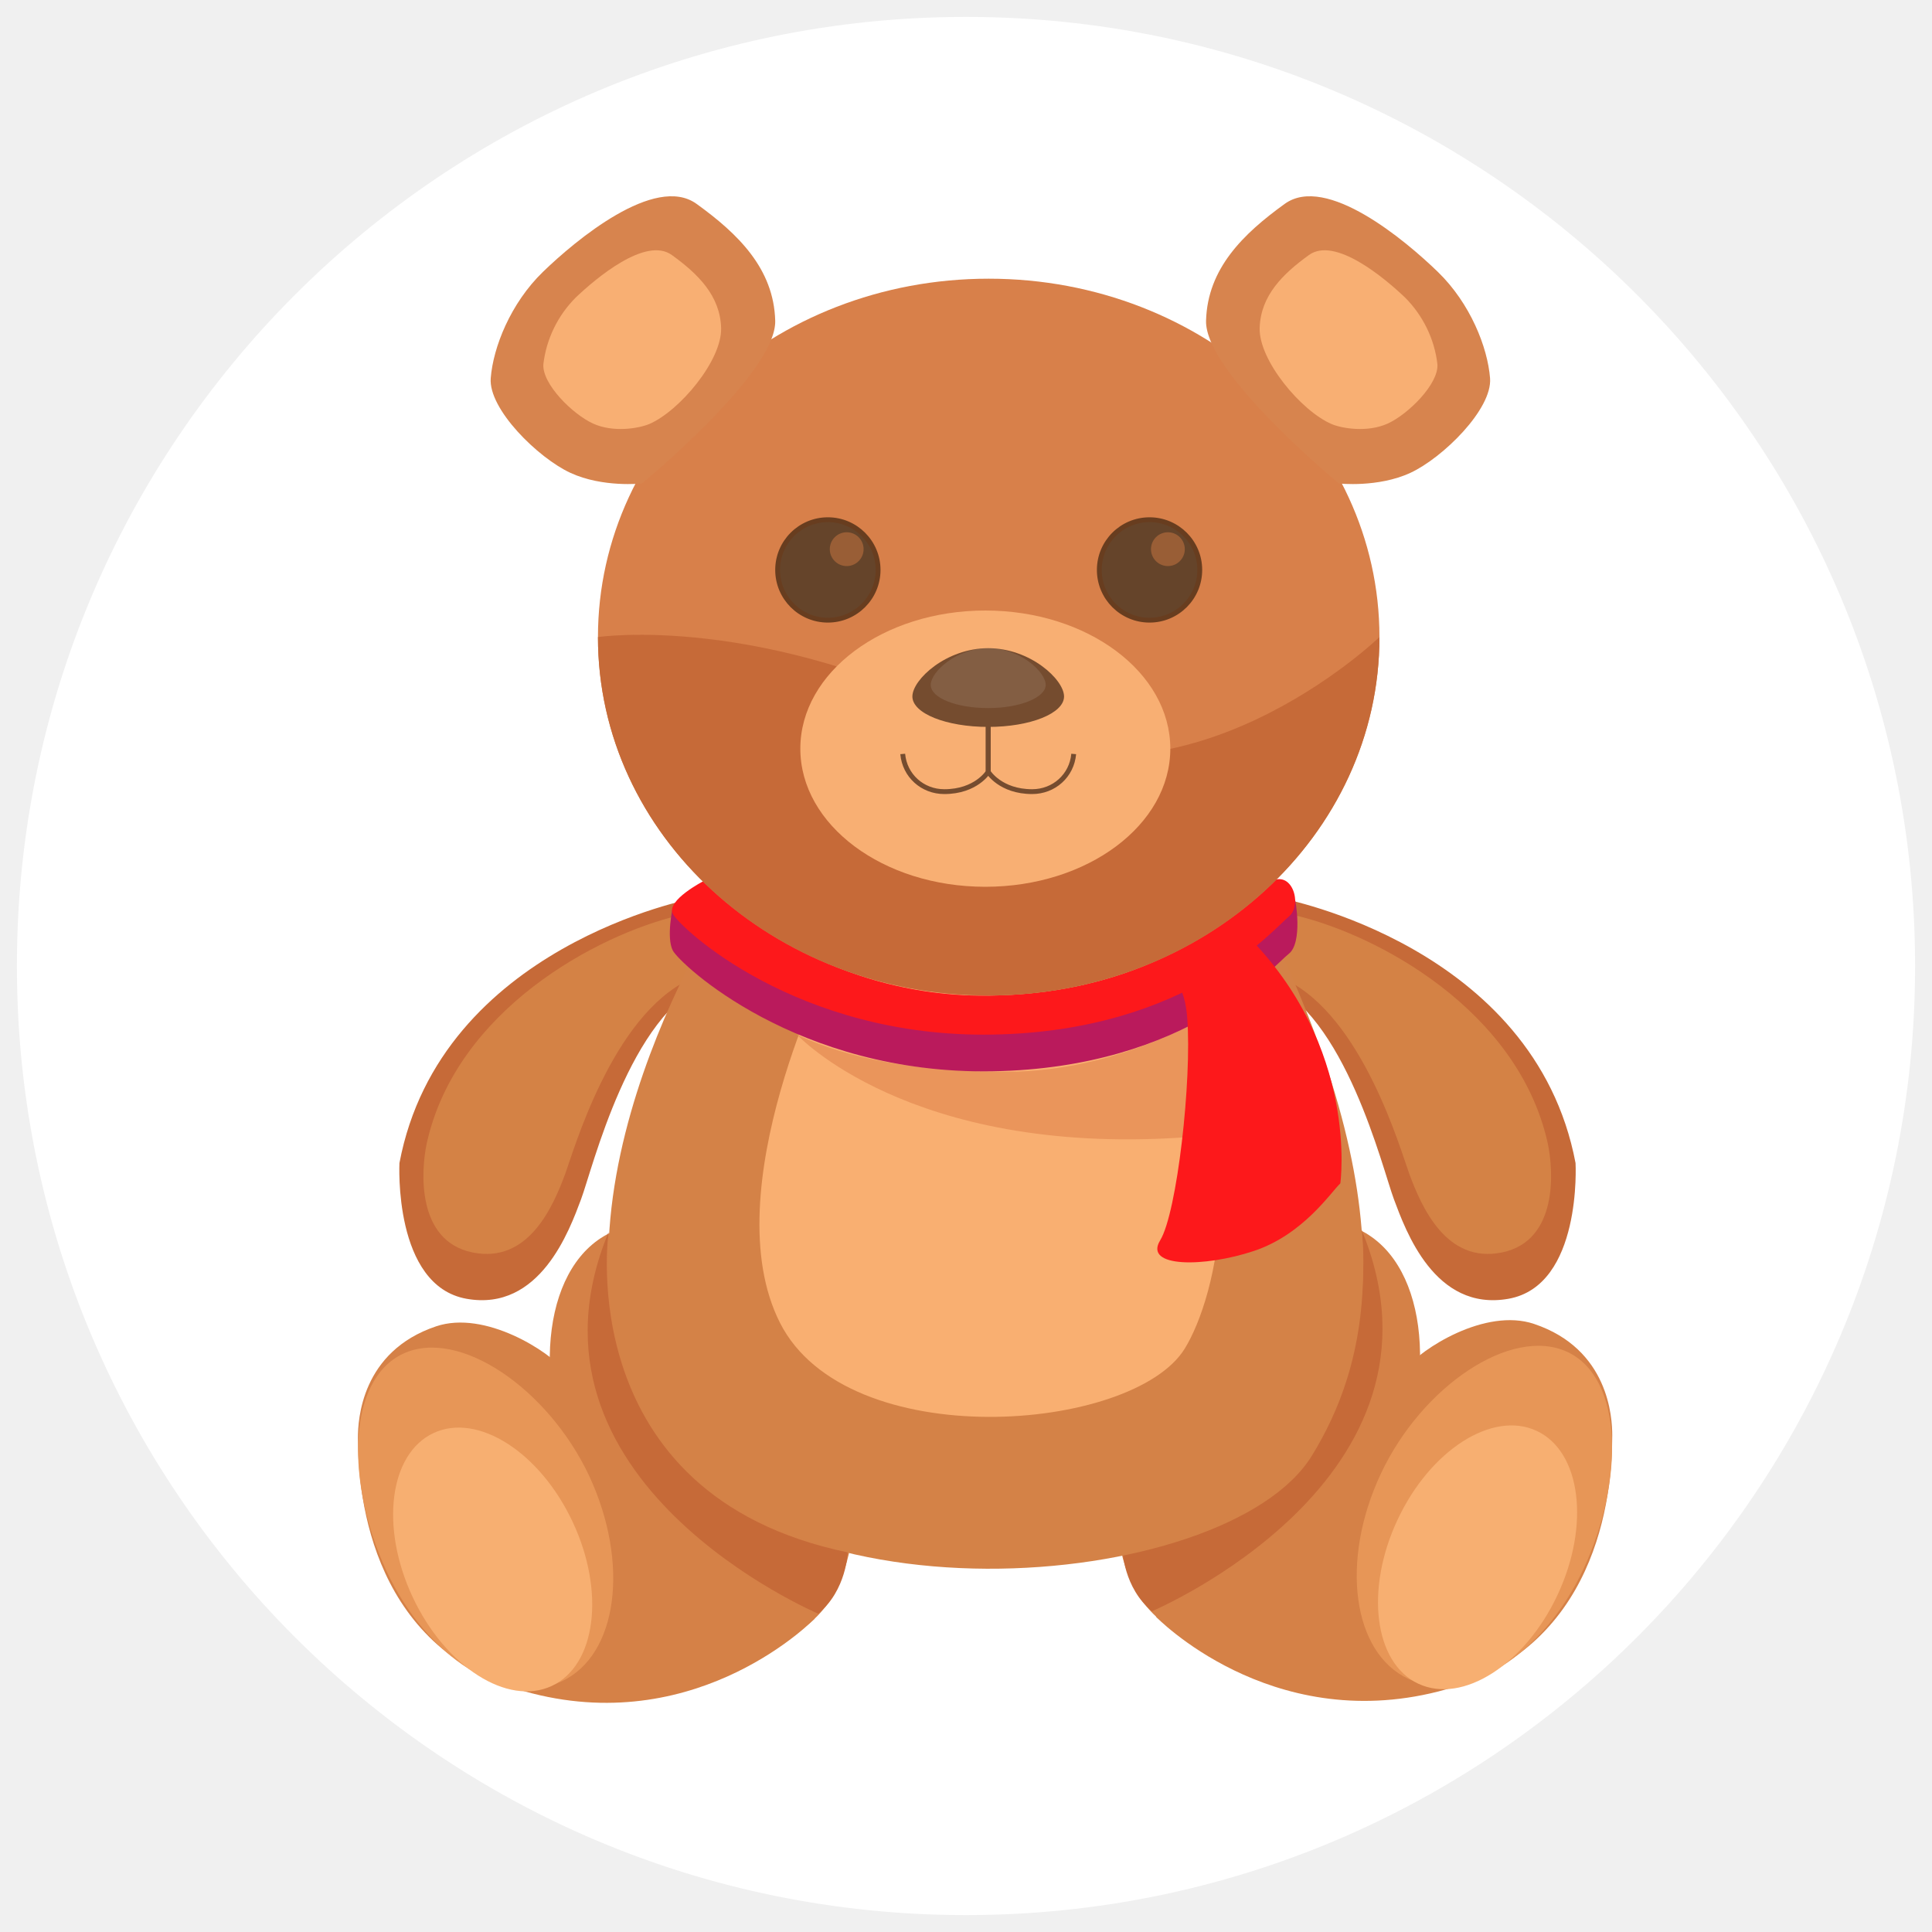
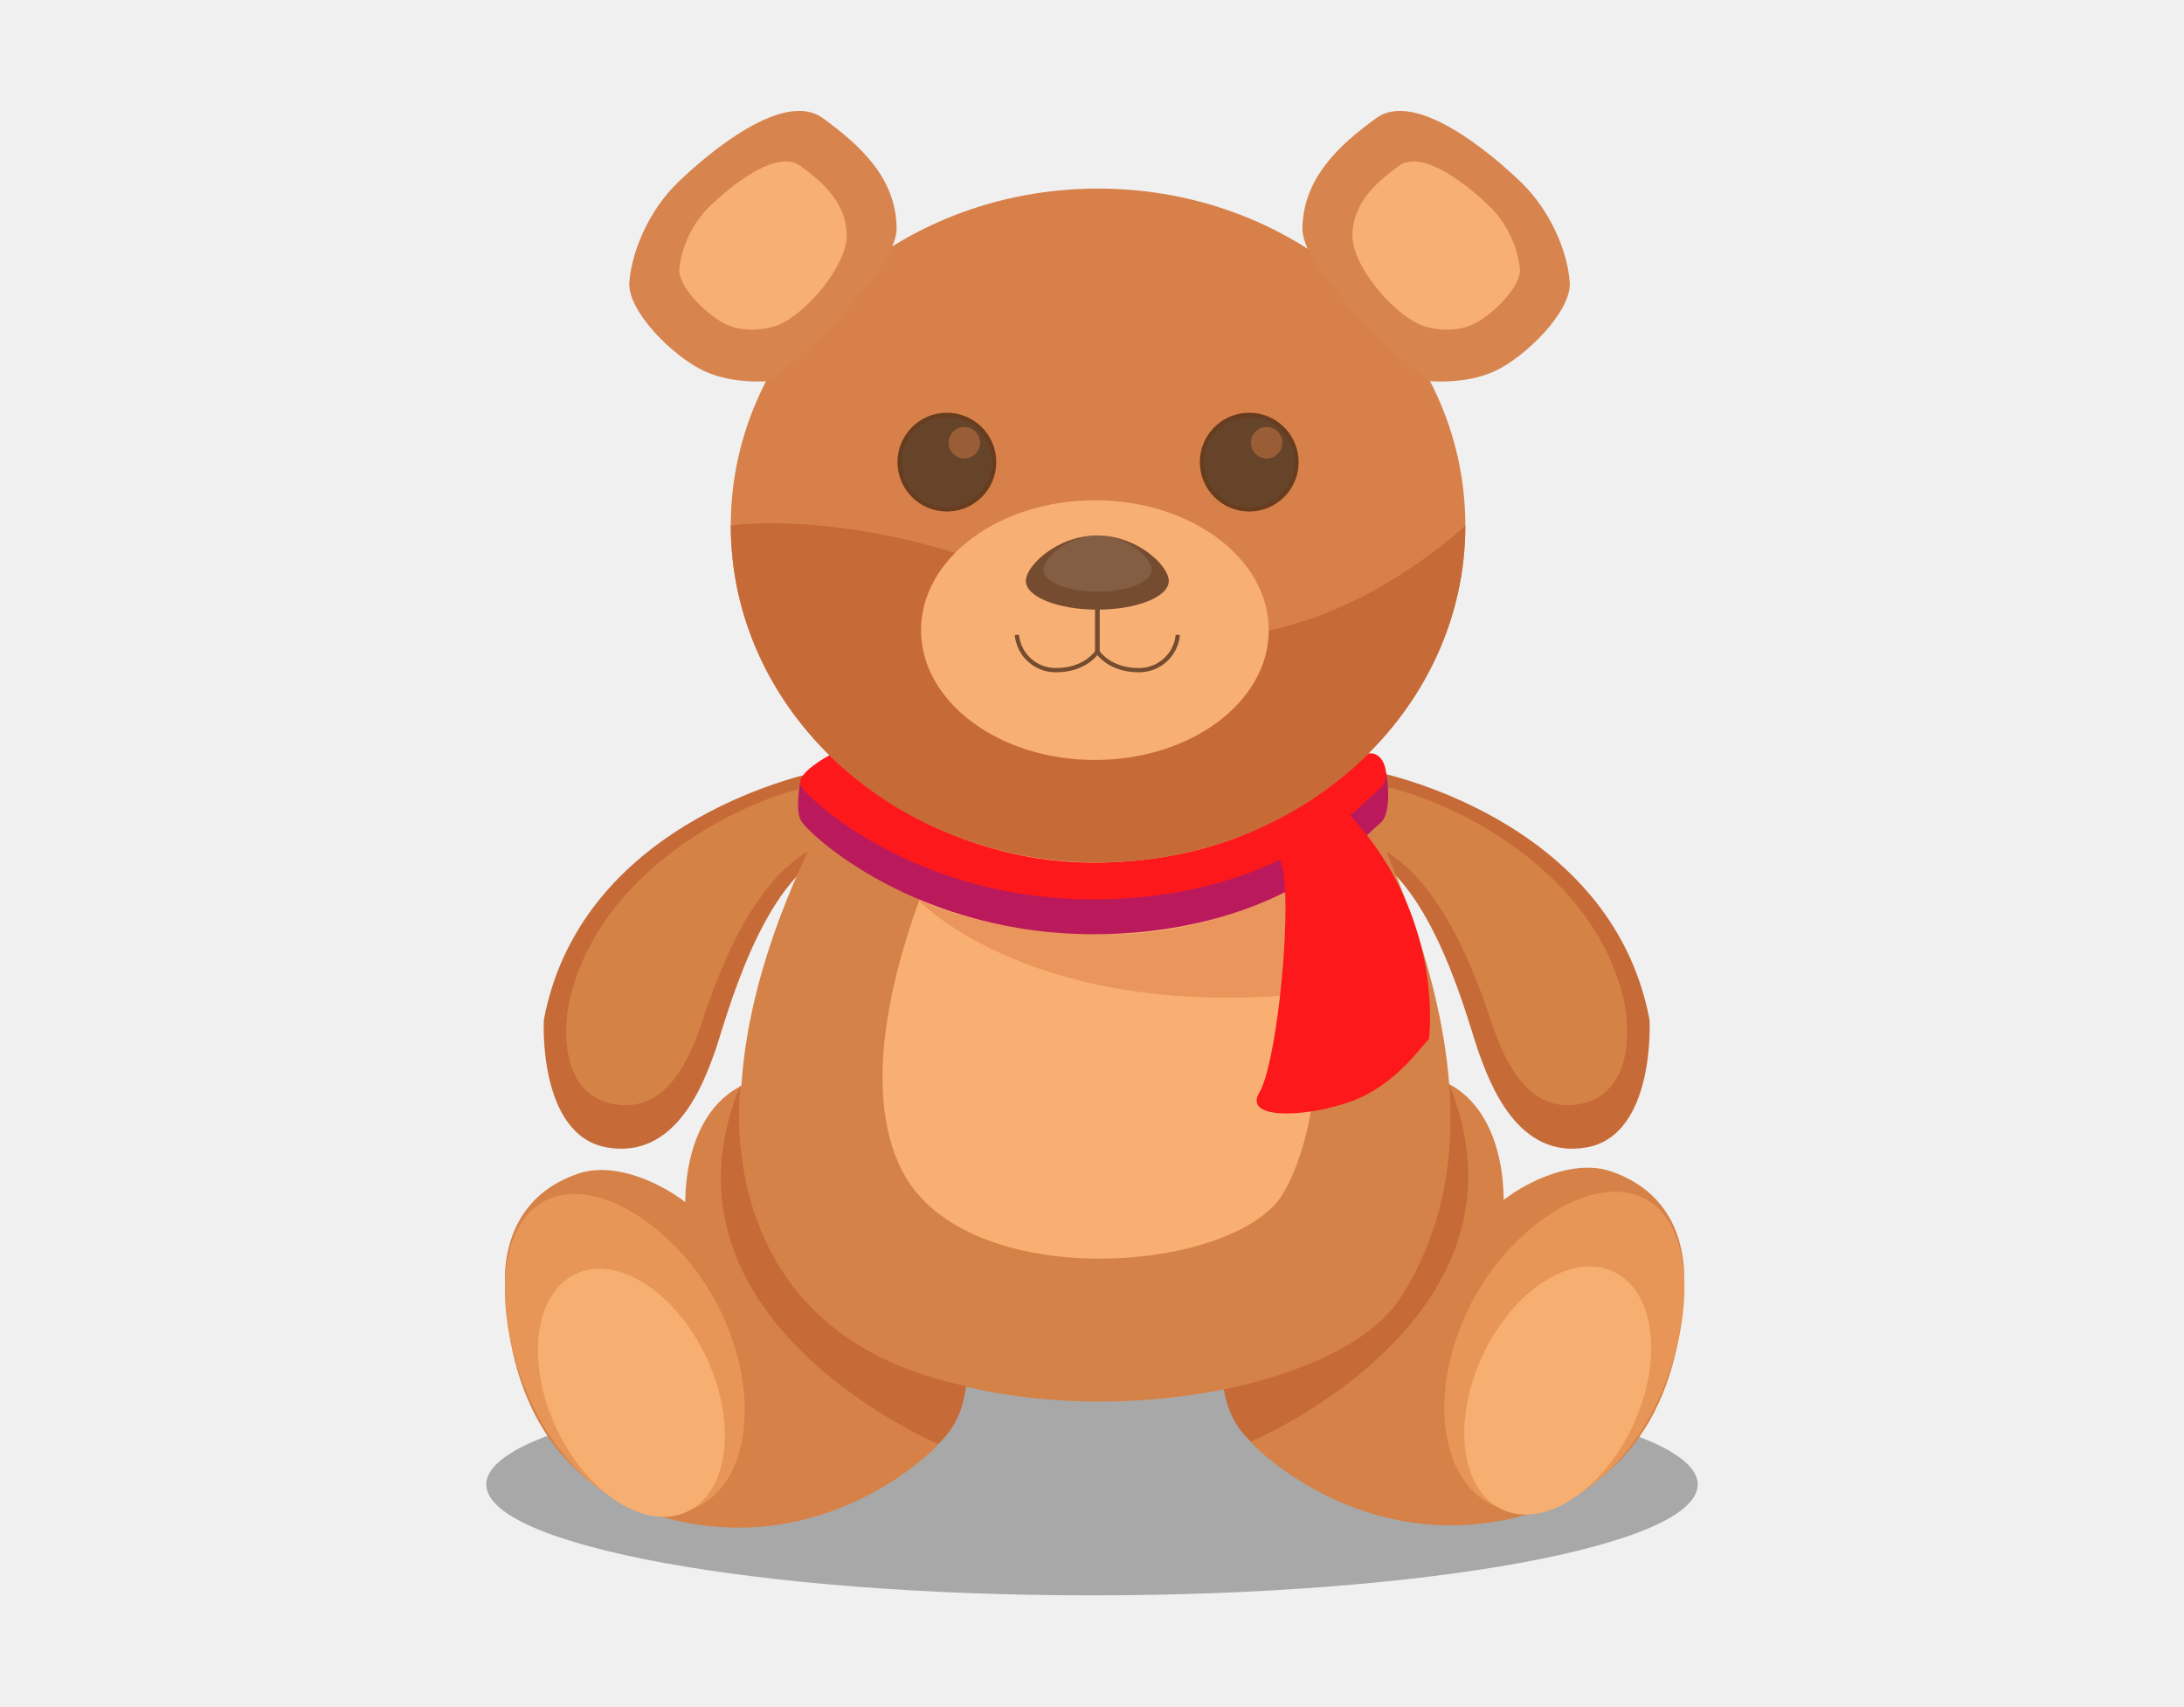
- <svg xmlns="http://www.w3.org/2000/svg" xmlns:xlink="http://www.w3.org/1999/xlink" version="1.1" id="Layer_1" x="0px" y="0px" viewBox="0 0 400 400" style="enable-background:new 0 0 400 400;" xml:space="preserve">
-   <style type="text/css">
- 	.st0{fill:#FFFFFF;}
- 	.st1{clip-path:url(#SVGID_2_);}
- 	.st2{fill:#D58147;}
- 	.st3{fill:#E79657;}
- 	.st4{fill:#F7AF71;}
- 	.st5{fill:#C66A38;}
- 	.st6{fill:#D48245;}
- 	.st7{fill:#D48247;}
- 	.st8{fill:#F9AF71;}
- 	.st9{fill:#EA955B;}
- 	.st10{fill:#BA1A5C;}
- 	.st11{fill:#FD181B;}
- 	.st12{fill:#D8804A;}
- 	.st13{fill:#F8AF73;}
- 	.st14{fill:#754C2F;}
- 	.st15{fill:none;stroke:#754C2F;stroke-miterlimit:10;}
- 	.st16{opacity:0.1;fill:#FFFFFF;enable-background:new    ;}
- 	.st17{fill:#65442A;stroke:#683D1F;stroke-miterlimit:10;}
- 	.st18{fill:#995E36;}
- 	.st19{fill:#D7844E;}
- </style>
-   <circle class="st0" cx="200" cy="200" r="196.5" />
-   <g>
-     <defs>
-       <circle id="SVGID_1_" cx="200" cy="200" r="196.5" />
-     </defs>
-     <clipPath id="SVGID_2_">
-       <use xlink:href="#SVGID_1_" style="overflow:visible;" />
-     </clipPath>
-     <g class="st1">
-       <ellipse transform="matrix(0.4037 -0.9149 0.9149 0.4037 -114.3751 416.8109)" class="st2" cx="262.6" cy="296.1" rx="45.6" ry="27.9" />
-       <path class="st2" d="M333.8,297.2c0-3.7-0.7-17.9-16.2-23.1c-10.1-3.4-23.4,5.2-26.6,9.3s-19.4,24.3-27.9,34.3s-23.8,17-23.8,17    s23.5,24.4,58.5,15.5C330.7,341.7,333.8,309.9,333.8,297.2z" />
-       <path class="st3" d="M285.9,305.1c-8.5,18.1-5.9,37.1,5.7,42.5s27.9-4.8,36.3-22.9s8.2-39.4-3.4-44.8S294.4,287,285.9,305.1z" />
-       <ellipse transform="matrix(0.4239 -0.9057 0.9057 0.4239 -115.7574 462.8148)" class="st4" cx="305.9" cy="322.4" rx="28.9" ry="18.3" />
-       <path class="st5" d="M281.9,254.6c0,0,7.9,54.4-49.5,66.3c0,0,0.2,7.8,6.1,12.7C238.4,333.6,303.3,306.3,281.9,254.6z" />
-       <ellipse transform="matrix(0.9149 -0.4037 0.4037 0.9149 -107.4177 83.907)" class="st2" cx="145.3" cy="296.7" rx="27.9" ry="45.6" />
-       <path class="st5" d="M143.6,186c0,0-52.4,9.8-60.9,54.8c0,0-1.3,25.4,13.9,28.1s21.3-14.2,23.7-20.6s10.1-38.5,26.4-45    S159.1,182.3,143.6,186z" />
-       <path class="st6" d="M140.7,189.5c-17.1,4-46.1,19.6-52.3,47c-1.3,5.9-2.2,20.4,9.4,22.8s16.7-9.5,19.2-16.2    c1.8-4.9,9.7-32.7,25.7-40.3C154.7,197,152.6,186.7,140.7,189.5z" />
-       <path class="st5" d="M265.3,186c0,0,52.4,9.8,60.9,54.8c0,0,1.4,25.4-13.9,28.1s-21.3-14.2-23.7-20.6s-10.1-38.5-26.4-45    S249.7,182.3,265.3,186z" />
-       <path class="st6" d="M268.1,189.5c17.1,4,46.1,19.6,52.3,47c1.3,5.9,2.2,20.4-9.4,22.8s-16.7-9.5-19.2-16.2    c-1.8-4.9-9.7-32.7-25.7-40.3C254.1,197,256.2,186.7,268.1,189.5z" />
-       <path class="st7" d="M150.6,185.8c0,0-40.6,61.5-17.6,106.8s120.9,37.6,138.6,8.8c10.8-17.6,21.6-50-12.2-116.3    C259.5,185.2,200,142.5,150.6,185.8z" />
-       <path class="st8" d="M172.1,198.4c0,0-24.5,48.1-10.6,75.5s73.1,22.7,83.8,5.3c6.5-10.6,15.1-43.2-5.3-83.2    C240,196,202,172.2,172.1,198.4z" />
-       <path class="st9" d="M165,214.2c0,0,23.1,25.1,79.9,21.3c0,0,10.1-1.4,14.5-6c8.4-8.8-8.6-19.6-8.6-19.6s-19.1,12-42.4,12    S172.2,217.6,165,214.2z" />
-       <path class="st2" d="M74.1,297.7c0-3.7,0.7-17.9,16.2-23.1c10.1-3.4,23.4,5.2,26.6,9.2s19.4,24.3,28,34.3s23.8,17,23.8,17    s-23.6,24.4-58.5,15.5C77.2,342.2,74.1,310.4,74.1,297.7z" />
-       <path class="st3" d="M122,305.6c8.4,18.1,5.9,37.1-5.7,42.5s-27.9-4.8-36.3-22.9s-8.2-39.4,3.4-44.9S113.5,287.5,122,305.6z" />
-       <ellipse transform="matrix(0.9057 -0.4239 0.4239 0.9057 -127.2576 73.6624)" class="st4" cx="102" cy="322.9" rx="18.3" ry="28.9" />
-       <path class="st5" d="M126,255.1c0,0-7.9,54.4,49.5,66.3c0,0-0.2,7.8-6.1,12.7C169.5,334.1,104.6,306.8,126,255.1z" />
-       <path class="st10" d="M139.3,187.8c0,0-1.4,6.3,0,9s25.6,25.7,66.2,25s58.3-22,61.3-24.3s1.4-11.4,1.3-11.3    c-4,4-25.1,26.4-61.6,27.6C168.6,214.9,139.3,187.8,139.3,187.8z" />
-       <path class="st11" d="M145.7,182.4c0,0-7.8,4-6.4,6.8s25.6,25.7,66.2,25s58.3-22,61.3-24.4s0.7-10.1-4-7.1S243,205,206.4,206.1    C168.6,207.3,145.7,182.4,145.7,182.4z" />
-       <path class="st11" d="M236.8,202.1c0,0,8-4.3,9,8.6s-2.1,40.4-5.6,46.1s9.2,5.6,19.4,2.2s15.9-12.1,17.9-14c0,0,4-28.3-19.6-51.6    L236.8,202.1z" />
-       <ellipse class="st12" cx="204.7" cy="131.9" rx="80.9" ry="74.2" />
-       <path class="st5" d="M285.6,131.9c0,41-36.2,74.2-80.9,74.2s-80.9-33.2-80.9-74.2c0,0,33.9-5.1,79,18.2    C244.5,171.6,285.6,131.9,285.6,131.9z" />
-       <ellipse class="st13" cx="204" cy="155" rx="38.3" ry="28.6" />
-       <path class="st14" d="M220.3,144.2c0,3.5-7,6.3-15.7,6.3s-15.7-2.8-15.7-6.3s7-10,15.7-10S220.3,140.7,220.3,144.2z" />
-       <path class="st15" d="M204.6,146.6v13.2c0,0-2.5,4.1-9.1,4.1c-4.5,0-8.2-3.3-8.6-7.8" />
-       <path class="st15" d="M204.6,146.6v13.2c0,0,2.5,4.1,9.1,4.1c4.5,0,8.2-3.3,8.6-7.8" />
-       <path class="st16" d="M216.5,141.8c0,2.6-5.3,4.8-11.9,4.8s-11.9-2.1-11.9-4.8s5.3-7.6,11.9-7.6S216.5,139.1,216.5,141.8z" />
-       <circle class="st17" cx="171.4" cy="118" r="10.4" />
-       <circle class="st18" cx="175.3" cy="113.7" r="3.5" />
-       <circle class="st17" cx="238" cy="118" r="10.4" />
-       <circle class="st18" cx="241.8" cy="113.7" r="3.5" />
-       <path class="st19" d="M132.9,100.1c0,0-8.1,0.9-14.8-2.2s-17-13.2-16.5-19.6s4.1-15.5,10.8-22s23.2-20.3,31.8-14.1    s16,13.4,16.3,24.2S132.9,100.1,132.9,100.1z" />
-       <path class="st13" d="M134.4,87.8c-2.2,0.9-7.4,1.8-11.6-0.1s-10.6-8.2-10.3-12.3c0.6-5.2,3-10.1,6.7-13.8    c4.2-4,14.5-12.7,19.9-8.8s10,8.4,10.2,15.1S140.7,85.1,134.4,87.8z" />
-       <path class="st19" d="M277.2,100.1c0,0,8.1,0.9,14.8-2.2s17-13.2,16.5-19.6s-4.1-15.5-10.8-22S274.6,36,266,42.2    s-16,13.4-16.3,24.2S277.2,100.1,277.2,100.1z" />
-       <path class="st13" d="M275.7,87.8c2.1,0.9,7.4,1.8,11.6-0.1s10.6-8.2,10.3-12.3c-0.6-5.2-3-10.1-6.7-13.8    c-4.2-4-14.5-12.7-19.9-8.8s-10,8.4-10.2,15.1S269.4,85.1,275.7,87.8z" />
-     </g>
-   </g>
+ <svg xmlns="http://www.w3.org/2000/svg" id="Layer_1" data-name="Layer 1" viewBox="0 0 512 400">
+   <defs>
+     <style>.cls-1{opacity:0.3;}.cls-2{fill:#d58147;}.cls-3{fill:#e79657;}.cls-4{fill:#f7af71;}.cls-5{fill:#c66a38;}.cls-6{fill:#d48245;}.cls-7{fill:#d48247;}.cls-8{fill:#f9af71;}.cls-9{fill:#ea955b;}.cls-10{fill:#ba1a5c;}.cls-11{fill:#fd181b;}.cls-12{fill:#d8804a;}.cls-13{fill:#f8af73;}.cls-14{fill:#754c2f;}.cls-15{fill:none;stroke:#754c2f;}.cls-15,.cls-17{stroke-miterlimit:10;}.cls-16{fill:#fff;opacity:0.1;}.cls-17{fill:#65442a;stroke:#683d1f;}.cls-18{fill:#995e36;}.cls-19{fill:#d7844e;}</style>
+   </defs>
+   <ellipse class="cls-1" cx="256" cy="348.01" rx="142" ry="26" />
+   <ellipse class="cls-2" cx="319.03" cy="298.07" rx="48.55" ry="29.7" transform="translate(-82.48 469.59) rotate(-66.19)" />
+   <path class="cls-2" d="M394.82,299.17c0-4-.77-19.1-17.28-24.6-10.8-3.6-25,5.52-28.32,9.84s-20.64,25.92-29.76,36.48S294.14,339,294.14,339s25.08,26,62.25,16.5C391.58,346.51,394.82,312.67,394.82,299.17Z" />
+   <path class="cls-3" d="M343.9,307.54c-9,19.24-6.29,39.52,6.05,45.3s29.66-5.14,38.66-24.38,8.75-42-3.6-47.75S352.91,288.3,343.9,307.54Z" />
+   <ellipse class="cls-4" cx="365.18" cy="325.99" rx="30.78" ry="19.44" transform="translate(-84.86 518.56) rotate(-64.92)" />
+   <path class="cls-5" d="M339.56,253.81s8.46,58-52.74,70.56c0,0,.24,8.28,6.48,13.56C293.3,337.93,362.42,308.89,339.56,253.81Z" />
+   <ellipse class="cls-2" cx="194.16" cy="298.61" rx="29.7" ry="48.55" transform="translate(-104.04 103.82) rotate(-23.81)" />
+   <path class="cls-5" d="M192.29,180.79s-55.8,10.44-64.8,58.32c0,0-1.44,27,14.76,29.88s22.68-15.12,25.2-22,10.8-41,28.08-47.88S208.85,176.83,192.29,180.79Z" />
+   <path class="cls-6" d="M189.26,184.45c-18.23,4.26-49,20.82-55.73,50-1.43,6.23-2.31,21.72,10,24.32s17.76-10.08,20.4-17.28c1.92-5.25,10.32-34.8,27.34-42.91C204.17,192.47,202,181.48,189.26,184.45Z" />
+   <path class="cls-5" d="M321.91,180.79s55.8,10.44,64.8,58.32c0,0,1.44,27-14.76,29.88s-22.68-15.12-25.2-22-10.8-41-28.08-47.88S305.35,176.83,321.91,180.79Z" />
+   <path class="cls-6" d="M324.93,184.45c18.23,4.26,49.06,20.82,55.74,50,1.42,6.23,2.31,21.72-10,24.32s-17.76-10.08-20.4-17.28c-1.93-5.25-10.32-34.8-27.34-42.91C310,192.47,312.22,181.48,324.93,184.45Z" />
+   <path class="cls-7" d="M199.84,180.55s-43.2,65.52-18.72,113.76,128.73,40,147.6,9.36c11.52-18.72,23-53.23-13-123.79C315.7,179.88,252.4,134.47,199.84,180.55Z" />
+   <path class="cls-8" d="M222.75,194s-26.12,51.18-11.32,80.35,77.83,24.19,89.24,5.66c7-11.32,16.1-46-5.66-88.62C295,191.35,254.52,166.1,222.75,194Z" />
+   <path class="cls-9" d="M215.09,210.79s24.6,26.76,85.08,22.68c0,0,10.8-1.44,15.48-6.36,8.93-9.4-9.12-20.88-9.12-20.88S286.13,219,261.41,219,222.77,214.39,215.09,210.79Z" />
+   <path class="cls-2" d="M118.37,299.71c0-4,.77-19.1,17.28-24.6,10.8-3.6,25,5.52,28.32,9.84s20.64,25.92,29.76,36.48,25.32,18.12,25.32,18.12-25.08,26-62.25,16.5C121.61,347.05,118.37,313.21,118.37,299.71Z" />
+   <path class="cls-3" d="M169.29,308.08c9,19.24,6.29,39.52-6,45.3s-29.66-5.14-38.66-24.38-8.75-42,3.6-47.75S160.28,288.84,169.29,308.08Z" />
+   <ellipse class="cls-4" cx="148.01" cy="326.53" rx="19.44" ry="30.78" transform="translate(-124.45 93.52) rotate(-25.08)" />
+   <path class="cls-5" d="M173.63,254.35s-8.46,58,52.74,70.56c0,0-.24,8.28-6.48,13.56C219.89,338.47,150.77,309.43,173.63,254.35Z" />
+   <path class="cls-10" d="M187.73,182.71s-1.44,6.72,0,9.6S215,219.67,258.17,219s62-23.4,65.28-25.92S325,180.86,324.87,181c-4.23,4.24-26.74,28.16-65.62,29.36C219,211.55,187.73,182.71,187.73,182.71Z" />
+   <path class="cls-11" d="M194.57,177s-8.28,4.32-6.84,7.2,27.24,27.36,70.44,26.64,62-23.4,65.28-25.92.72-10.8-4.32-7.56-21,23.64-59.88,24.84C219,203.39,194.57,177,194.57,177Z" />
+   <path class="cls-11" d="M291.55,197.91s8.52-4.55,9.6,9.11-2.25,43-5.93,49.13,9.76,6,20.7,2.35,17-12.93,19.06-14.9c0,0,4.27-30.12-20.87-54.92Z" />
+   <ellipse class="cls-12" cx="257.42" cy="123.18" rx="86.1" ry="78.97" />
+   <path class="cls-5" d="M343.52,123.18c0,43.61-38.55,79-86.1,79s-86.1-35.36-86.1-79c0,0,36.1-5.47,84.1,19.36C299.75,165.46,343.52,123.18,343.52,123.18Z" />
+   <ellipse class="cls-13" cx="256.68" cy="147.72" rx="40.76" ry="30.44" />
+   <path class="cls-14" d="M274,136.22c0,3.7-7.5,6.7-16.75,6.7s-16.75-3-16.75-6.7,7.5-10.69,16.75-10.69S274,132.53,274,136.22Z" />
+   <path class="cls-15" d="M257.24,138.78v14s-2.67,4.33-9.68,4.33a9.12,9.12,0,0,1-9.17-8.28" />
+   <path class="cls-15" d="M257.27,138.78v14s2.68,4.33,9.68,4.33a9.11,9.11,0,0,0,9.17-8.28" />
+   <path class="cls-16" d="M270,133.64c0,2.8-5.69,5.08-12.7,5.08s-12.7-2.28-12.7-5.08,5.68-8.11,12.7-8.11S270,130.84,270,133.64Z" />
+   <circle class="cls-17" cx="221.98" cy="108.34" r="11.08" />
+   <circle class="cls-18" cx="226.06" cy="103.79" r="3.69" />
+   <circle class="cls-17" cx="292.86" cy="108.34" r="11.08" />
+   <circle class="cls-18" cx="296.94" cy="103.79" r="3.69" />
+   <path class="cls-19" d="M180.91,89.3s-8.66,1-15.79-2.29S147,73,147.54,66.12,151.87,49.56,159,42.68s24.71-21.65,33.88-15S210,41.92,210.2,53.38,180.91,89.3,180.91,89.3Z" />
+   <path class="cls-13" d="M182.57,76.15c-2.3,1-7.85,2-12.31-.1s-11.33-8.77-11-13.07a24.42,24.42,0,0,1,7.18-14.68c4.47-4.3,15.47-13.55,21.21-9.4s10.69,8.93,10.84,16.1S189.24,73.29,182.57,76.15Z" />
+   <path class="cls-19" d="M334.63,89.3s8.66,1,15.79-2.29S368.5,73,368,66.12s-4.33-16.56-11.47-23.44-24.71-21.65-33.88-15-17.06,14.27-17.32,25.73S334.63,89.3,334.63,89.3Z" />
+   <path class="cls-13" d="M333,76.15c2.3,1,7.84,2,12.31-.1s11.32-8.77,11-13.07a24.46,24.46,0,0,0-7.17-14.68c-4.47-4.3-15.47-13.55-21.21-9.4S317.21,47.83,317.05,55,326.3,73.29,333,76.15Z" />
</svg>
